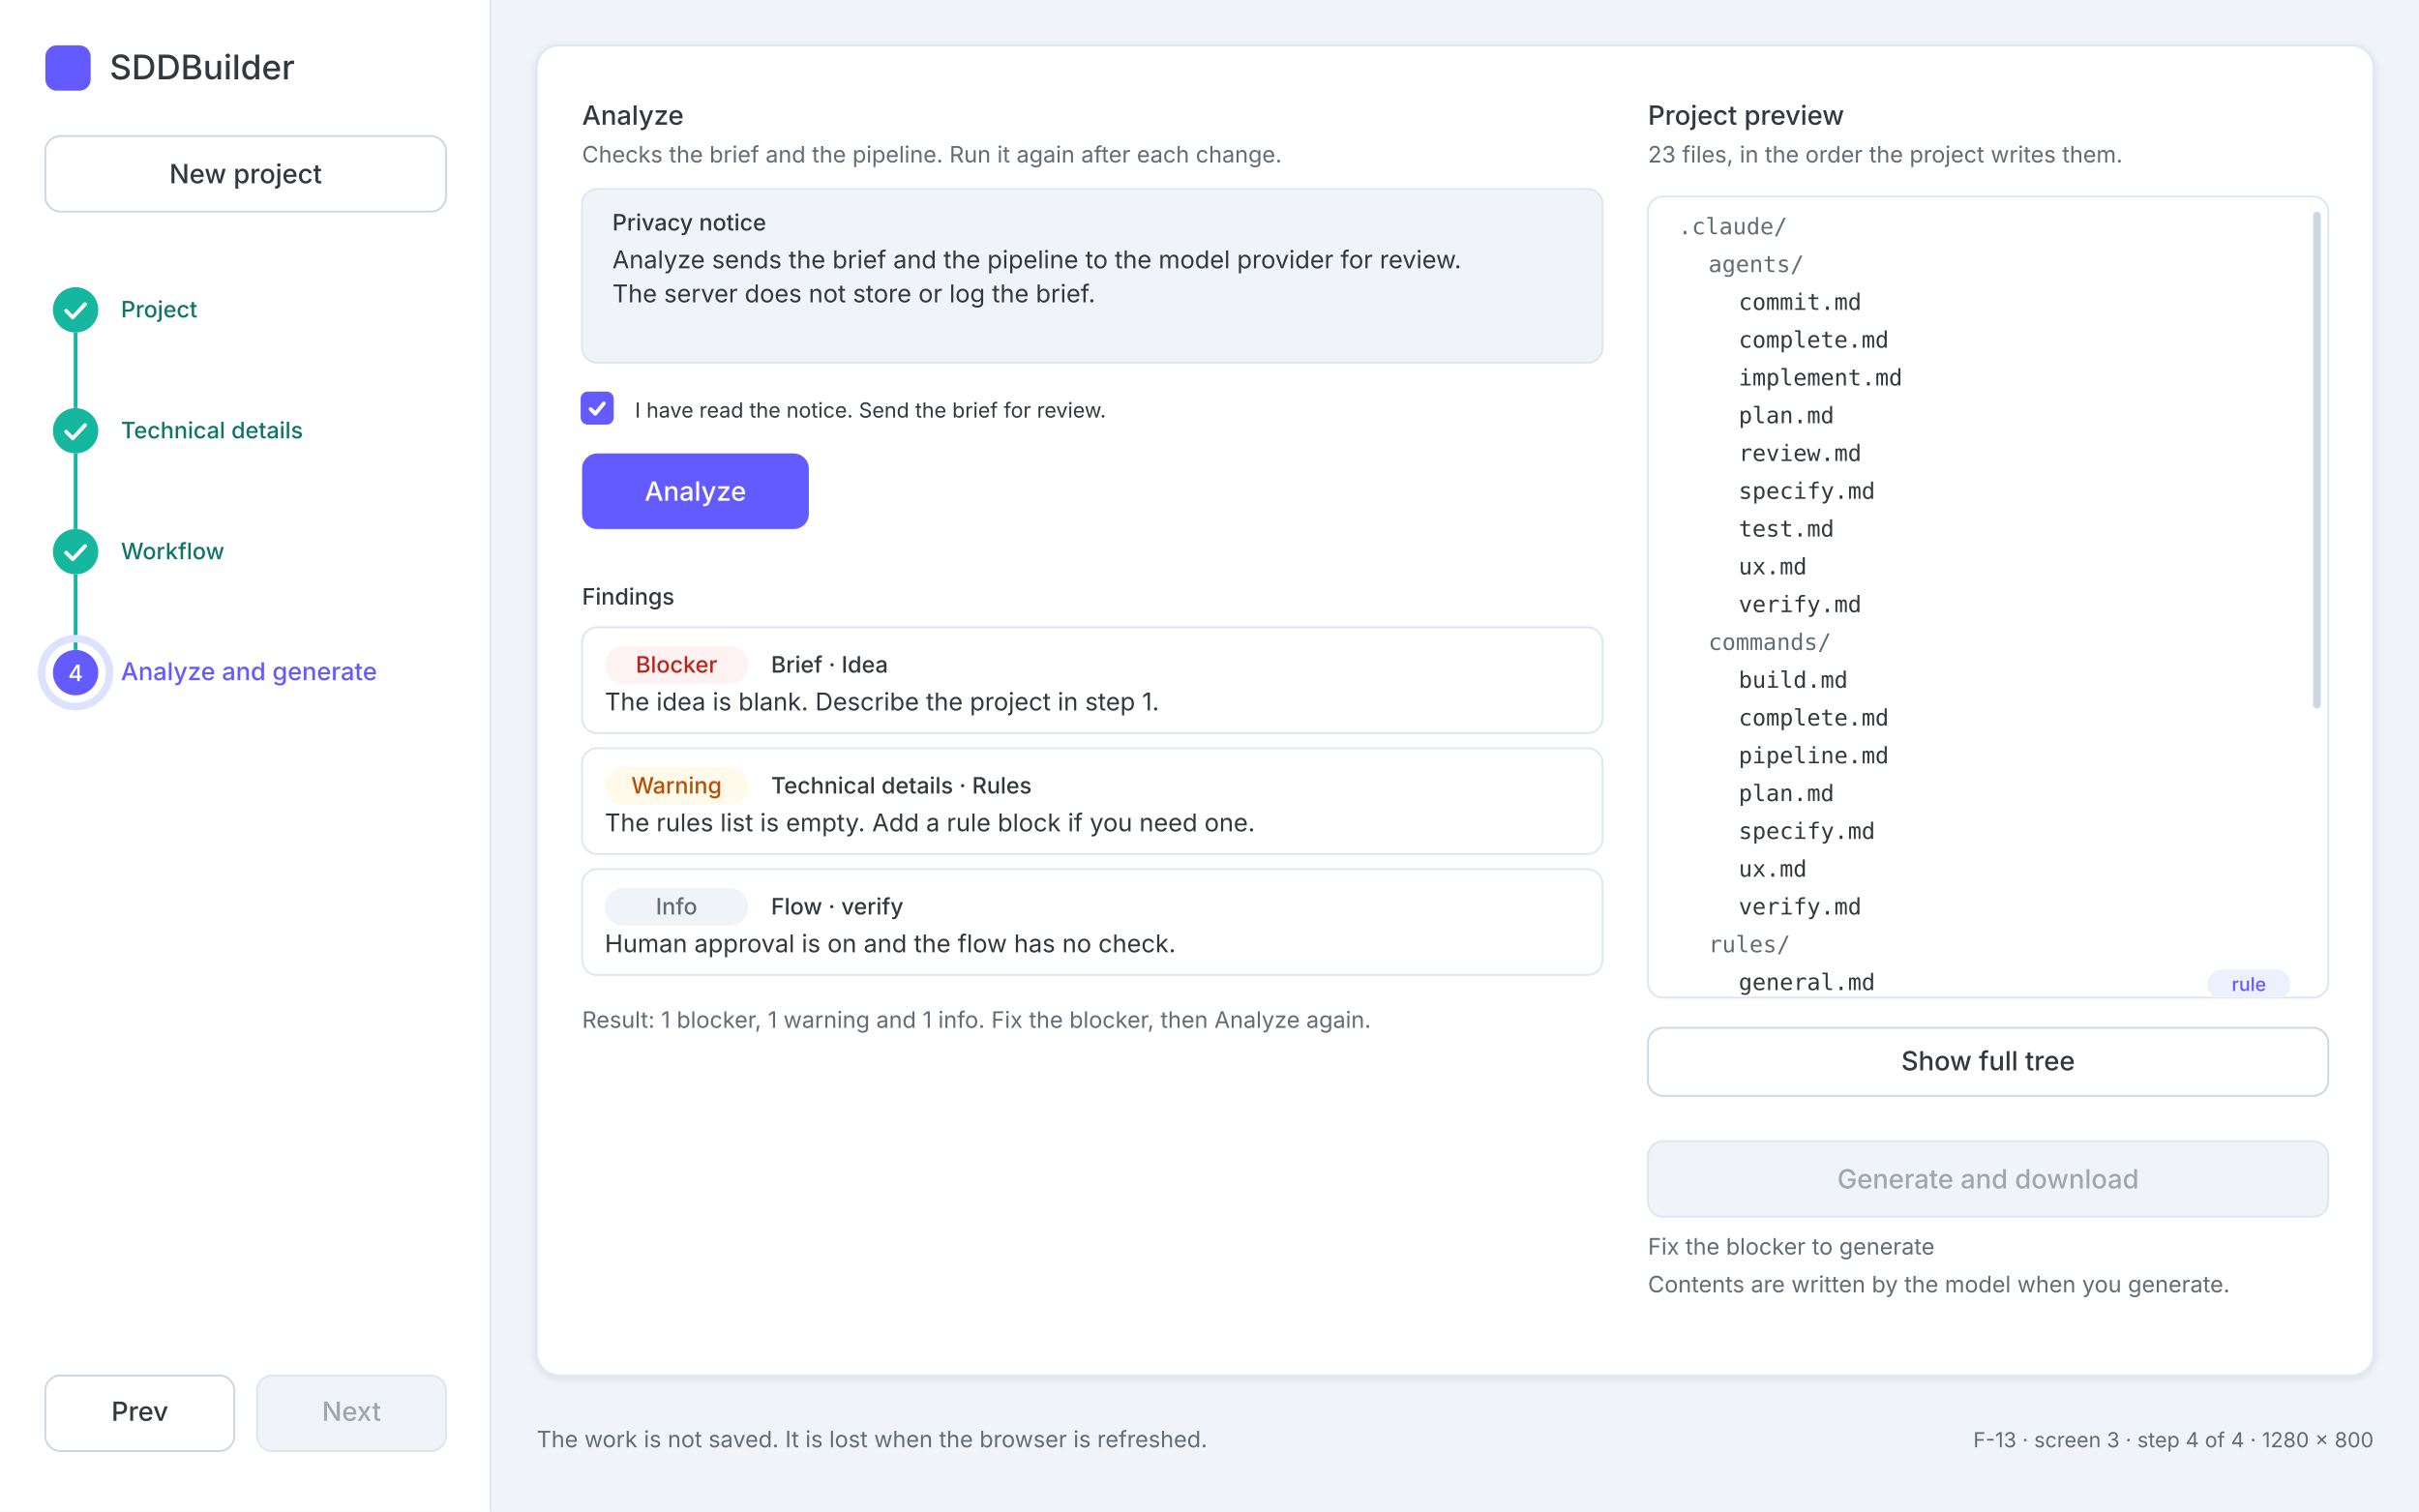
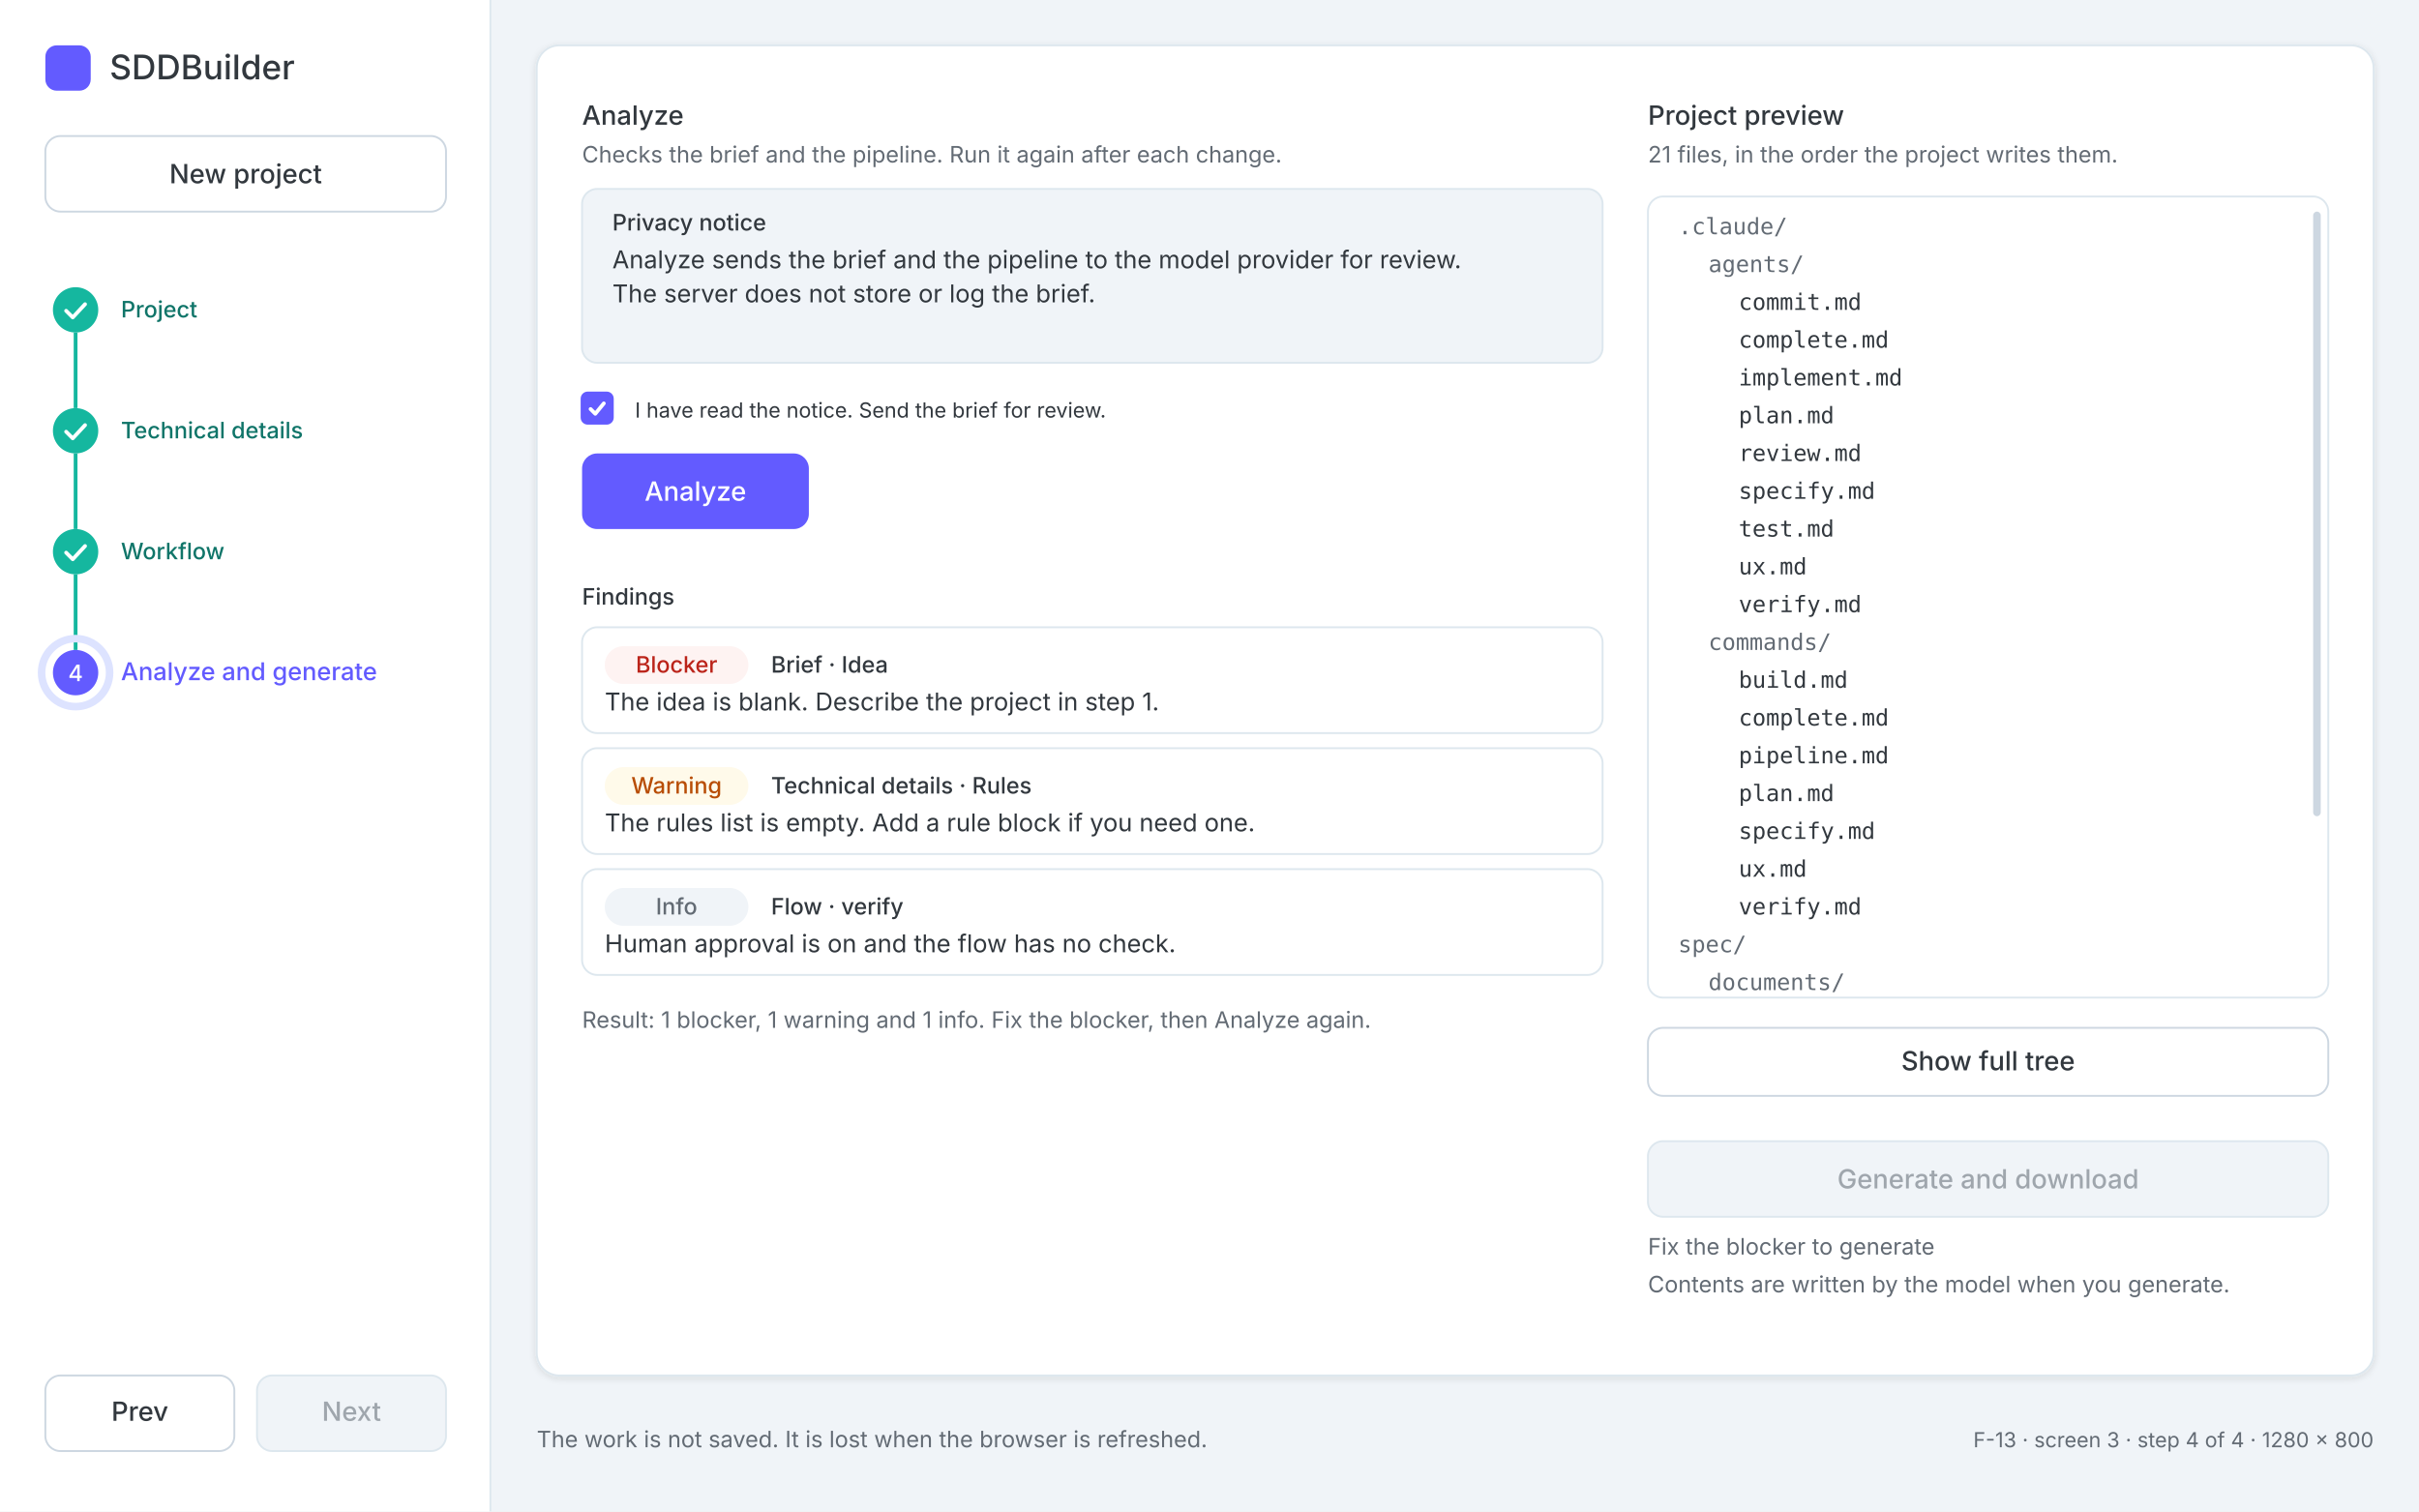
<svg xmlns="http://www.w3.org/2000/svg" width="1280" height="800" viewBox="0 0 1280 800">
  <defs>
    <filter id="sh" x="-5%" y="-5%" width="110%" height="115%">
      <feDropShadow dx="0" dy="1" stdDeviation="2" flood-color="#32383E" flood-opacity="0.12" />
    </filter>
  </defs>
  <style>
text{font-family:Inter,system-ui,-apple-system,"Segoe UI",sans-serif;font-size:13px;fill:#32383E}
.brand{font-size:18px;font-weight:500}
.btnText{font-size:14px;font-weight:500;fill:#FFFFFF}
.btnDark{font-size:14px;font-weight:500;fill:#32383E}
.navOff{font-size:14px;font-weight:500;fill:#9FA6AD}
.h1{font-size:16px;font-weight:500}
.h2{font-size:14px;font-weight:500}
.b12{font-size:12px;font-weight:500}
.muted{font-size:12px;fill:#636B74}
.caption{font-size:11px;fill:#636B74}
.label-cur{font-size:13px;font-weight:500;fill:#635BFF}
.label-done{font-size:12px;font-weight:500;fill:#107569}
.label-todo{font-size:12px;font-weight:500;fill:#636B74}
.num{font-size:12px;font-weight:500;fill:#FFFFFF}
.num-todo{font-size:12px;font-weight:500;fill:#636B74}
.disText{font-size:14px;font-weight:500;fill:#9FA6AD}
.pill{font-size:12px;font-weight:500}
.tree{font-family:"ui-monospace",Menlo,Consolas,monospace;font-size:12px;fill:#32383E}
.dir{fill:#636B74}
.tagT{font-size:10px;font-weight:500;fill:#635BFF}
.card{fill:#FFFFFF;stroke:#DDE7EE}
.btnP{fill:#635BFF}
.btn{fill:#FFFFFF;stroke:#CDD7E1}
.btnOff{fill:#F0F4F8;stroke:#DDE7EE}
.ring{fill:none;stroke:#DDE3FF;stroke-width:4}
.node-todo{fill:#FFFFFF;stroke:#CDD7E1;stroke-width:1.5}
.node-cur{fill:#635BFF}
.node-done{fill:#15B79F}
.check{fill:none;stroke:#FFFFFF;stroke-width:2;stroke-linecap:round;stroke-linejoin:round}
.line-todo{stroke:#CDD7E1;stroke-width:2}
.line-done{stroke:#15B79F;stroke-width:2}
.row{fill:#FFFFFF;stroke:#DDE7EE}
.panel{fill:#FFFFFF;stroke:#DDE7EE}
.thumb{fill:#CDD7E1}
</style>
  <rect width="1280" height="800" fill="#F0F4F8" />
  <rect x="0" y="0" width="260" height="800" fill="#FFFFFF" />
  <rect x="259" y="0" width="1" height="800" fill="#DDE7EE" />
  <rect x="24" y="24" width="24" height="24" rx="6" fill="#635BFF" />
  <text x="58" y="42" class="brand">SDDBuilder</text>
  <rect x="24" y="72" width="212" height="40" rx="8" class="btn" />
  <text x="130" y="97" class="btnDark" text-anchor="middle">New project</text>
  <line x1="40" y1="176" x2="40" y2="216" class="line-done" />
  <line x1="40" y1="240" x2="40" y2="280" class="line-done" />
  <line x1="40" y1="304" x2="40" y2="344" class="line-done" />
  <circle class="node-done" cx="40" cy="164" r="12" />
  <path class="check" d="M35 164.5 L38.5 168 L45 161" />
  <text class="label-done" x="64" y="168">Project</text>
  <circle class="node-done" cx="40" cy="228" r="12" />
  <path class="check" d="M35 228.5 L38.5 232 L45 225" />
  <text class="label-done" x="64" y="232">Technical details</text>
  <circle class="node-done" cx="40" cy="292" r="12" />
  <path class="check" d="M35 292.5 L38.5 296 L45 289" />
  <text class="label-done" x="64" y="296">Workflow</text>
  <circle class="ring" cx="40" cy="356" r="18" />
  <circle class="node-cur" cx="40" cy="356" r="12" />
  <text class="num" x="40" y="360.5" text-anchor="middle">4</text>
  <text class="label-cur" x="64" y="360">Analyze and generate</text>
  <g>
    <rect class="btn" x="24" y="728" width="100" height="40" rx="8" />
    <text class="btnDark" x="74" y="752" text-anchor="middle">Prev</text>
  </g>
  <g>
    <rect class="btnOff" x="136" y="728" width="100" height="40" rx="8" />
    <text class="navOff" x="186" y="752" text-anchor="middle">Next</text>
  </g>
  <rect x="284" y="24" width="972" height="704" rx="12" class="card" filter="url(#sh)" />
  <text x="308" y="66" class="h2">Analyze</text>
  <text x="308" y="86" class="muted">Checks the brief and the pipeline. Run it again after each change.</text>
  <rect x="308" y="100" width="540" height="92" rx="8" fill="#F0F4F8" stroke="#DDE7EE" />
  <text x="324" y="122" class="b12">Privacy notice</text>
  <text x="324" y="142">Analyze sends the brief and the pipeline to the model provider for review.</text>
  <text x="324" y="160">The server does not store or log the brief.</text>
  <g>
    <rect x="308" y="208" width="16" height="16" rx="3" fill="#635BFF" stroke="#635BFF" stroke-width="1.5" />
    <path class="check" d="M312.5 216.5 L315 219 L319.5 213.5" />
  </g>
  <text x="336" y="221" style="font-size:11px">I have read the notice. Send the brief for review.</text>
  <g>
    <rect class="btnP" x="308" y="240" width="120" height="40" rx="8" />
    <text class="btnText" x="368" y="265" text-anchor="middle">Analyze</text>
  </g>
  <text x="308" y="320" class="b12">Findings</text>
  <g>
    <rect class="row" x="308" y="332" width="540" height="56" rx="8" />
    <rect x="320" y="342" width="76" height="20" rx="10" fill="#FEF3F2" />
    <text class="pill" x="358" y="356" text-anchor="middle" style="fill:#BB241A">Blocker</text>
    <text x="408" y="356" class="b12">Brief · Idea</text>
    <text x="320" y="376">The idea is blank. Describe the project in step 1.</text>
  </g>
  <g>
    <rect class="row" x="308" y="396" width="540" height="56" rx="8" />
    <rect x="320" y="406" width="76" height="20" rx="10" fill="#FFFAEA" />
    <text class="pill" x="358" y="420" text-anchor="middle" style="fill:#B84D05">Warning</text>
    <text x="408" y="420" class="b12">Technical details · Rules</text>
    <text x="320" y="440">The rules list is empty. Add a rule block if you need one.</text>
  </g>
  <g>
    <rect class="row" x="308" y="460" width="540" height="56" rx="8" />
    <rect x="320" y="470" width="76" height="20" rx="10" fill="#F0F4F8" />
    <text class="pill" x="358" y="484" text-anchor="middle" style="fill:#636B74">Info</text>
    <text x="408" y="484" class="b12">Flow · verify</text>
    <text x="320" y="504">Human approval is on and the flow has no check.</text>
  </g>
  <text x="308" y="544" class="muted">Result: 1 blocker, 1 warning and 1 info. Fix the blocker, then Analyze again.</text>
  <text x="872" y="66" class="h2">Project preview</text>
-   <text x="872" y="86" class="muted">23 files, in the order the project writes them.</text>
+   <text x="872" y="86" class="muted">21 files, in the order the project writes them.</text>
  <clipPath id="clipCol">
    <rect x="872" y="104" width="360" height="424" rx="8" />
  </clipPath>
  <rect class="panel" x="872" y="104" width="360" height="424" rx="8" />
  <g clip-path="url(#clipCol)">
    <text x="888" y="124" class="tree dir">.claude/</text>
    <text x="904" y="144" class="tree dir">agents/</text>
    <text x="920" y="164" class="tree">commit.md</text>
    <text x="920" y="184" class="tree">complete.md</text>
    <text x="920" y="204" class="tree">implement.md</text>
    <text x="920" y="224" class="tree">plan.md</text>
    <text x="920" y="244" class="tree">review.md</text>
    <text x="920" y="264" class="tree">specify.md</text>
    <text x="920" y="284" class="tree">test.md</text>
    <text x="920" y="304" class="tree">ux.md</text>
    <text x="920" y="324" class="tree">verify.md</text>
    <text x="904" y="344" class="tree dir">commands/</text>
    <text x="920" y="364" class="tree">build.md</text>
    <text x="920" y="384" class="tree">complete.md</text>
    <text x="920" y="404" class="tree">pipeline.md</text>
    <text x="920" y="424" class="tree">plan.md</text>
    <text x="920" y="444" class="tree">specify.md</text>
    <text x="920" y="464" class="tree">ux.md</text>
    <text x="920" y="484" class="tree">verify.md</text>
-     <text x="904" y="504" class="tree dir">rules/</text>
-     <text x="920" y="524" class="tree">general.md</text>
-     <rect x="1168" y="513" width="44" height="16" rx="8" fill="#ECF0FF" />
-     <text class="tagT" x="1190" y="524.5" text-anchor="middle">rule</text>
-     <text x="920" y="544" class="tree">typescript.md</text>
-     <rect x="1168" y="533" width="44" height="16" rx="8" fill="#ECF0FF" />
-     <text class="tagT" x="1190" y="544.5" text-anchor="middle">rule</text>
-     <text x="888" y="564" class="tree">CLAUDE.md</text>
-     <text x="888" y="584" class="tree dir">spec/</text>
-     <text x="904" y="604" class="tree dir">documents/</text>
-     <text x="920" y="624" class="tree">process.md</text>
-     <text x="904" y="644" class="tree dir">specifications/</text>
-     <text x="920" y="664" class="tree dir">F-00-template/</text>
-     <text x="936" y="684" class="tree">plan.md</text>
-     <text x="936" y="704" class="tree">progress.md</text>
-     <text x="936" y="724" class="tree">stories.md</text>
+     <text x="888" y="504" class="tree dir">spec/</text>
+     <text x="904" y="524" class="tree dir">documents/</text>
+     <text x="920" y="544" class="tree">process.md</text>
+     <text x="904" y="564" class="tree dir">specifications/</text>
+     <text x="920" y="584" class="tree dir">F-00-template/</text>
+     <text x="936" y="604" class="tree">plan.md</text>
+     <text x="936" y="624" class="tree">progress.md</text>
+     <text x="936" y="644" class="tree">stories.md</text>
+     <text x="888" y="664" class="tree">CLAUDE.md</text>
  </g>
-   <rect class="thumb" x="1224" y="112" width="4" height="263" rx="2" />
+   <rect class="thumb" x="1224" y="112" width="4" height="320" rx="2" />
  <g>
    <rect class="btn" x="872" y="544" width="360" height="36" rx="8" />
    <text class="btnDark" x="1052" y="566.5" text-anchor="middle">Show full tree</text>
  </g>
  <g>
    <rect class="btnOff" x="872" y="604" width="360" height="40" rx="8" />
    <text class="disText" x="1052" y="629" text-anchor="middle">Generate and download</text>
  </g>
  <text x="872" y="664" class="muted">Fix the blocker to generate</text>
  <text x="872" y="684" class="muted">Contents are written by the model when you generate.</text>
  <text x="284" y="766" class="muted">The work is not saved. It is lost when the browser is refreshed.</text>
  <text x="1256" y="766" class="caption" text-anchor="end">F-13 · screen 3 · step 4 of 4 · 1280 × 800</text>
</svg>
